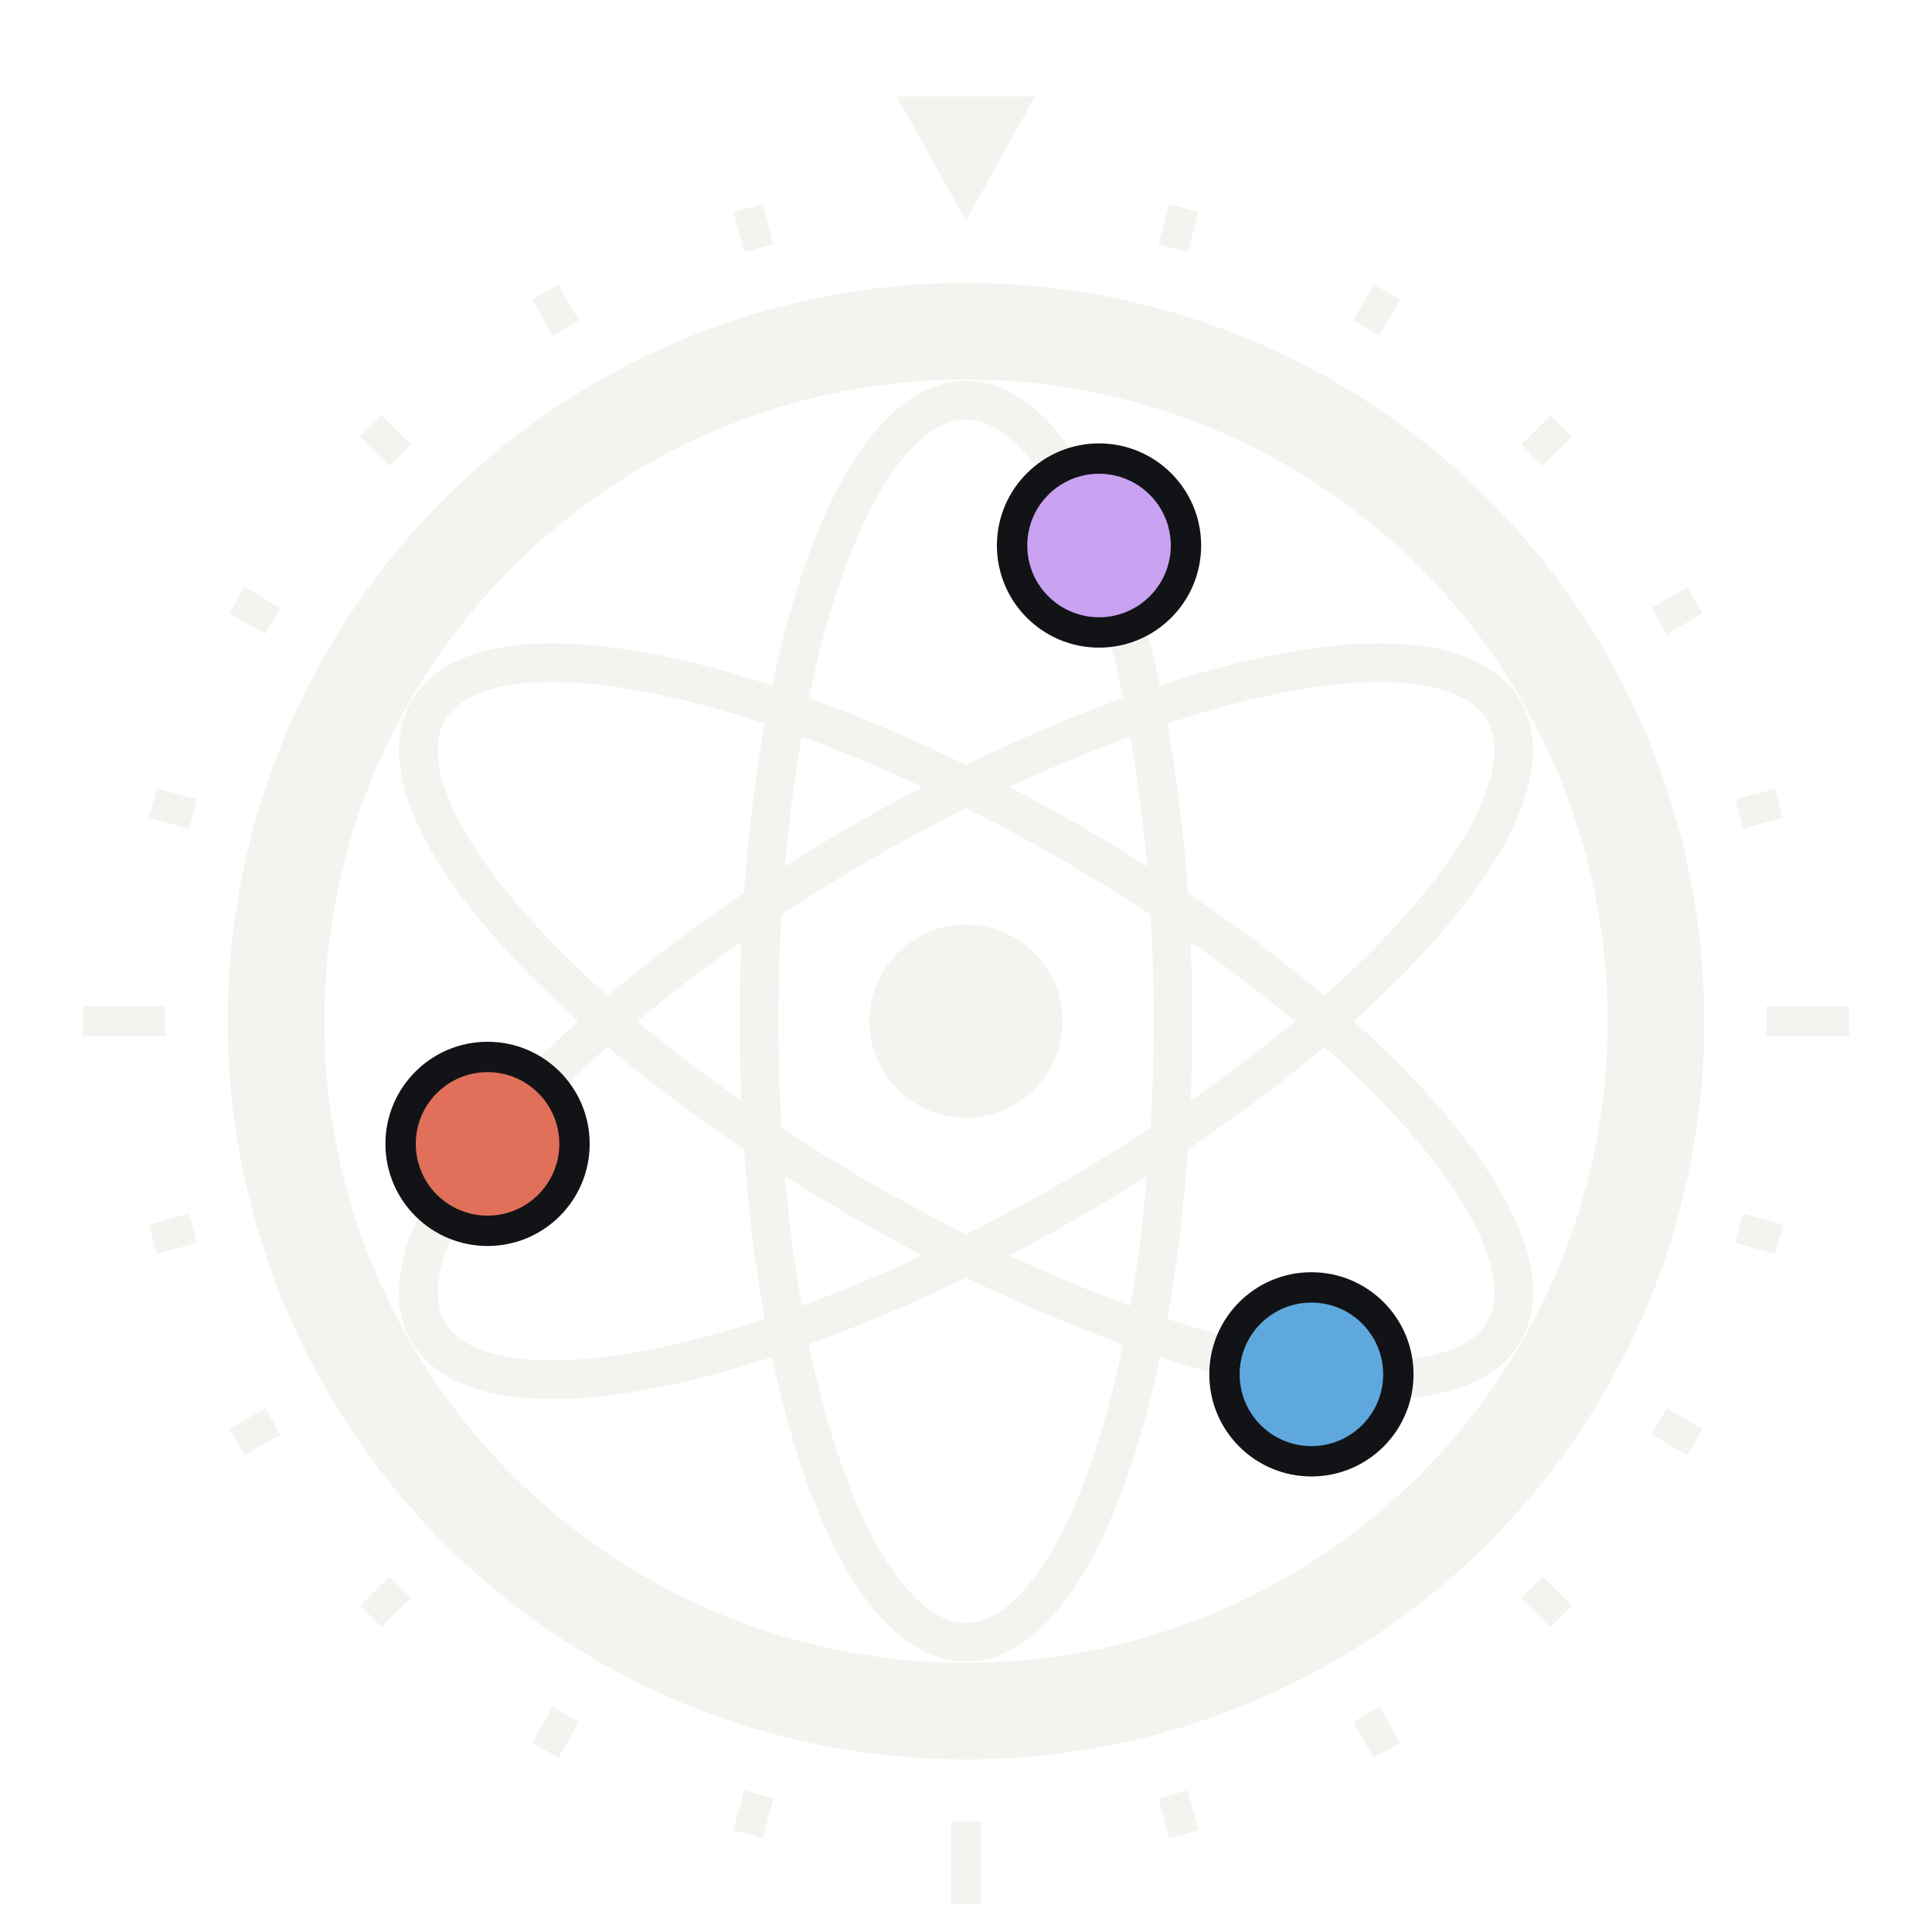
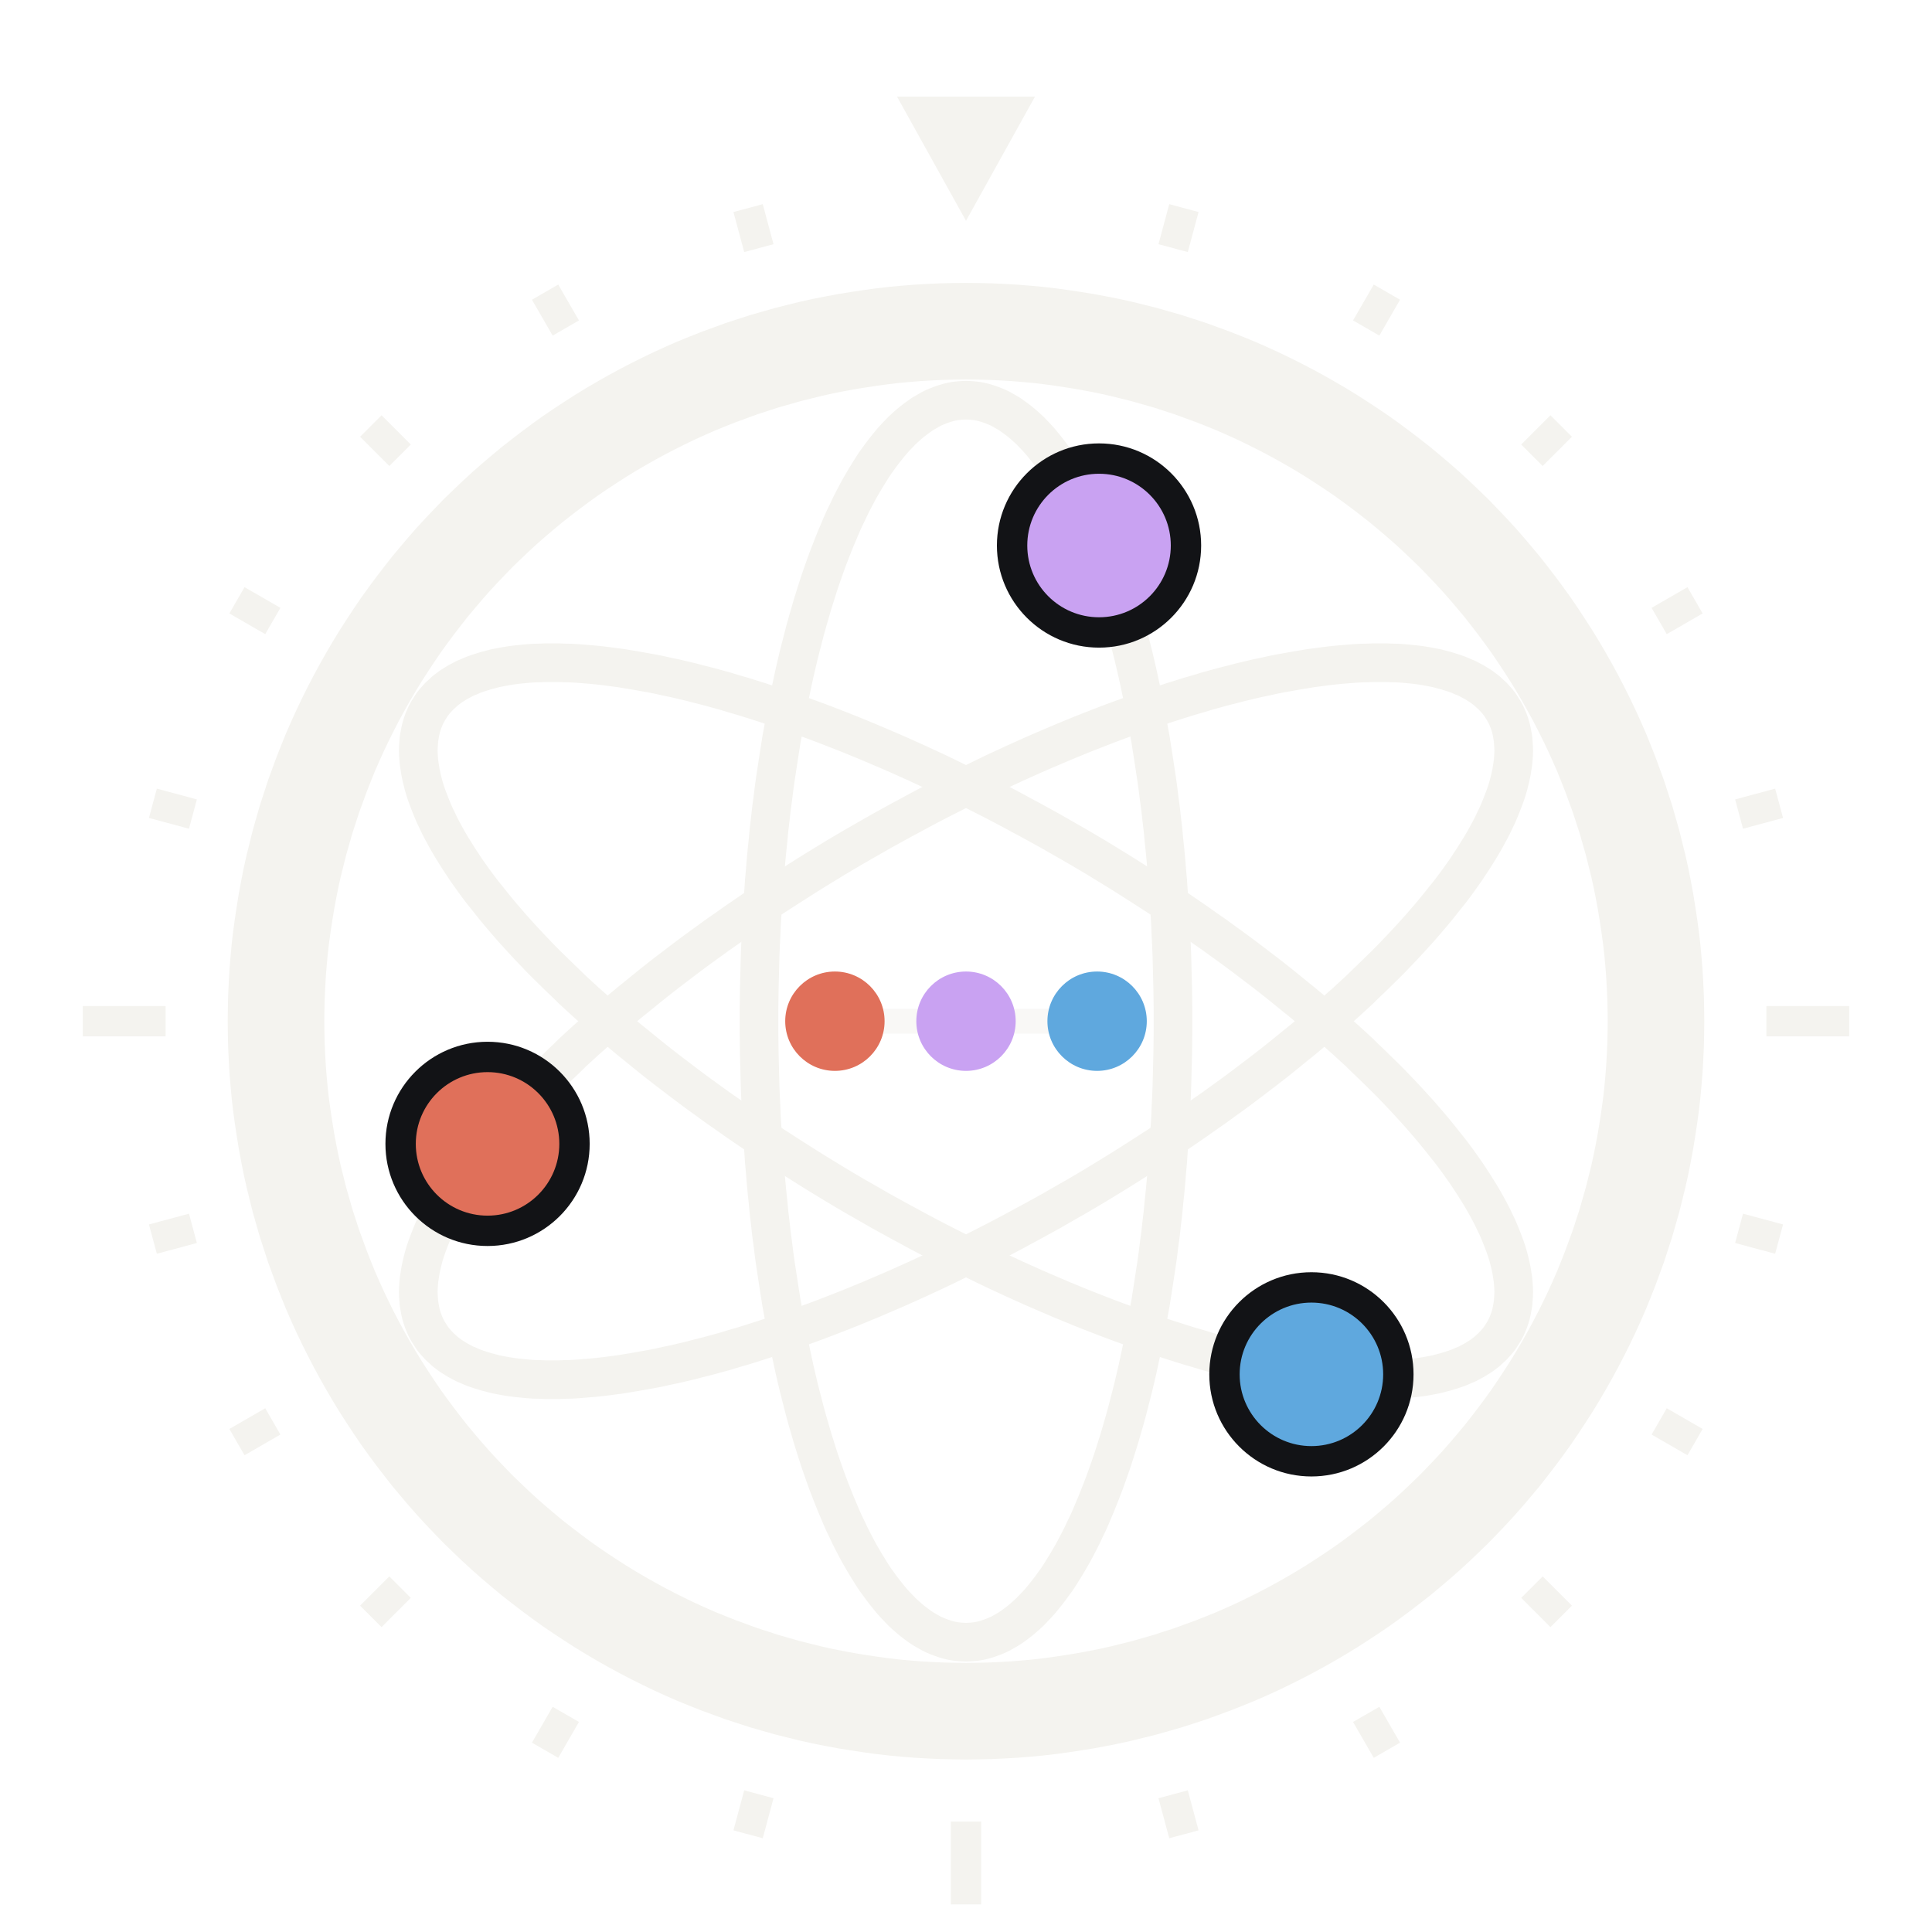
<svg xmlns="http://www.w3.org/2000/svg" viewBox="30 0 140 140" width="512" height="512">
-   <path d="M107.00 74.00L106.98 74.49L106.93 74.97L106.85 75.46L106.73 75.93L106.58 76.39L106.39 76.85L106.18 77.29L105.94 77.71L105.66 78.11L105.36 78.50L105.04 78.86L104.68 79.20L104.31 79.52L103.91 79.80L103.50 80.06L103.07 80.29L102.62 80.49L102.16 80.66L101.69 80.79L101.22 80.89L100.73 80.96L100.24 81.00L99.76 81.00L99.27 80.96L98.78 80.89L98.31 80.79L97.84 80.66L97.38 80.49L96.93 80.29L96.50 80.06L96.09 79.80L95.69 79.52L95.32 79.20L94.96 78.86L94.64 78.50L94.34 78.11L94.06 77.71L93.82 77.29L93.61 76.85L93.42 76.39L93.27 75.93L93.15 75.46L93.07 74.97L93.02 74.49L93.00 74.00L93.02 73.51L93.07 73.03L93.15 72.54L93.27 72.07L93.42 71.61L93.61 71.15L93.82 70.71L94.06 70.29L94.34 69.89L94.64 69.50L94.96 69.14L95.32 68.80L95.69 68.48L96.09 68.20L96.50 67.94L96.93 67.71L97.38 67.51L97.84 67.34L98.31 67.21L98.78 67.11L99.27 67.04L99.76 67.00L100.24 67.00L100.73 67.04L101.22 67.11L101.69 67.21L102.16 67.34L102.62 67.51L103.07 67.71L103.50 67.94L103.91 68.20L104.31 68.48L104.68 68.80L105.04 69.14L105.36 69.50L105.66 69.89L105.94 70.29L106.18 70.71L106.39 71.15L106.58 71.61L106.73 72.07L106.85 72.54L106.93 73.03L106.98 73.51Z" fill="#f4f3ef" fill-rule="evenodd" />
  <path d="M100 16L95 7H105Z" fill="#f4f3ef" fill-rule="evenodd" />
  <path d="M150.00 74.00L149.99 74.87L149.97 75.74L149.93 76.62L149.88 77.49L149.81 78.36L149.73 79.23L149.63 80.09L149.51 80.96L149.38 81.82L149.24 82.68L149.08 83.54L148.91 84.40L148.72 85.25L148.51 86.10L148.30 86.94L148.06 87.78L147.82 88.62L147.55 89.45L147.28 90.28L146.98 91.10L146.68 91.92L146.36 92.73L146.03 93.54L145.68 94.34L145.32 95.13L144.94 95.92L144.55 96.70L144.15 97.47L143.73 98.24L143.30 99.00L142.86 99.75L142.40 100.50L141.93 101.23L141.45 101.96L140.96 102.68L140.45 103.39L139.93 104.09L139.40 104.78L138.86 105.47L138.30 106.14L137.74 106.80L137.16 107.46L136.57 108.10L135.97 108.73L135.36 109.36L134.73 109.97L134.10 110.57L133.46 111.16L132.80 111.74L132.14 112.30L131.47 112.86L130.78 113.40L130.09 113.93L129.39 114.45L128.68 114.96L127.96 115.45L127.23 115.93L126.50 116.40L125.75 116.86L125.00 117.30L124.24 117.73L123.47 118.15L122.70 118.55L121.92 118.94L121.13 119.32L120.34 119.68L119.54 120.03L118.73 120.36L117.92 120.68L117.10 120.98L116.28 121.28L115.45 121.55L114.62 121.82L113.78 122.06L112.94 122.30L112.10 122.51L111.25 122.72L110.40 122.91L109.54 123.08L108.68 123.24L107.82 123.38L106.96 123.51L106.09 123.63L105.23 123.73L104.36 123.81L103.49 123.88L102.62 123.93L101.74 123.97L100.87 123.99L100.00 124.00L99.13 123.99L98.26 123.97L97.38 123.93L96.51 123.88L95.64 123.81L94.77 123.73L93.91 123.63L93.04 123.51L92.18 123.38L91.32 123.24L90.46 123.08L89.60 122.91L88.75 122.72L87.90 122.51L87.06 122.30L86.22 122.06L85.38 121.82L84.55 121.55L83.72 121.28L82.90 120.98L82.08 120.68L81.27 120.36L80.46 120.03L79.66 119.68L78.87 119.32L78.08 118.94L77.30 118.55L76.53 118.15L75.76 117.73L75.00 117.30L74.25 116.86L73.50 116.40L72.77 115.93L72.04 115.45L71.32 114.96L70.61 114.45L69.91 113.93L69.22 113.40L68.53 112.86L67.86 112.30L67.20 111.74L66.54 111.16L65.90 110.57L65.27 109.97L64.64 109.36L64.03 108.73L63.43 108.10L62.84 107.46L62.26 106.80L61.70 106.14L61.14 105.47L60.60 104.78L60.07 104.09L59.55 103.39L59.04 102.68L58.55 101.96L58.07 101.23L57.60 100.50L57.14 99.75L56.70 99.00L56.27 98.24L55.85 97.47L55.45 96.70L55.06 95.92L54.68 95.13L54.32 94.34L53.97 93.54L53.64 92.73L53.32 91.92L53.02 91.10L52.72 90.28L52.45 89.45L52.18 88.62L51.94 87.78L51.70 86.94L51.49 86.10L51.28 85.25L51.09 84.40L50.92 83.54L50.76 82.68L50.62 81.82L50.49 80.96L50.37 80.09L50.27 79.23L50.19 78.36L50.12 77.49L50.07 76.62L50.03 75.74L50.01 74.87L50.00 74.00L50.01 73.13L50.03 72.26L50.07 71.38L50.12 70.51L50.19 69.64L50.27 68.77L50.37 67.91L50.49 67.04L50.62 66.18L50.76 65.32L50.92 64.46L51.09 63.60L51.28 62.75L51.49 61.90L51.70 61.06L51.94 60.22L52.18 59.38L52.45 58.55L52.72 57.72L53.02 56.90L53.32 56.08L53.64 55.27L53.97 54.46L54.32 53.66L54.68 52.87L55.06 52.08L55.45 51.30L55.85 50.53L56.27 49.76L56.70 49.00L57.14 48.25L57.60 47.50L58.07 46.77L58.55 46.04L59.04 45.32L59.55 44.61L60.07 43.91L60.60 43.22L61.14 42.53L61.70 41.86L62.26 41.20L62.84 40.54L63.43 39.90L64.03 39.27L64.64 38.64L65.27 38.03L65.90 37.43L66.54 36.84L67.20 36.26L67.86 35.70L68.53 35.14L69.22 34.60L69.91 34.07L70.61 33.55L71.32 33.04L72.04 32.55L72.77 32.07L73.50 31.60L74.25 31.14L75.00 30.70L75.76 30.27L76.53 29.85L77.30 29.45L78.08 29.06L78.87 28.68L79.66 28.32L80.46 27.97L81.27 27.64L82.08 27.32L82.90 27.02L83.72 26.72L84.55 26.45L85.38 26.18L86.22 25.94L87.06 25.70L87.90 25.49L88.75 25.28L89.60 25.09L90.46 24.92L91.32 24.76L92.18 24.62L93.04 24.49L93.91 24.37L94.77 24.27L95.64 24.19L96.51 24.12L97.38 24.07L98.26 24.03L99.13 24.01L100.00 24.00L100.87 24.01L101.74 24.03L102.62 24.07L103.49 24.12L104.36 24.19L105.23 24.27L106.09 24.37L106.96 24.49L107.82 24.62L108.68 24.76L109.54 24.92L110.40 25.09L111.25 25.28L112.10 25.49L112.94 25.70L113.78 25.94L114.62 26.18L115.45 26.45L116.28 26.72L117.10 27.02L117.92 27.32L118.73 27.64L119.54 27.97L120.34 28.32L121.13 28.68L121.92 29.06L122.70 29.45L123.47 29.85L124.24 30.27L125.00 30.70L125.75 31.14L126.50 31.60L127.23 32.07L127.96 32.55L128.68 33.04L129.39 33.55L130.09 34.07L130.78 34.60L131.47 35.14L132.14 35.70L132.80 36.26L133.46 36.84L134.10 37.43L134.73 38.03L135.36 38.64L135.97 39.27L136.57 39.90L137.16 40.54L137.74 41.20L138.30 41.86L138.86 42.53L139.40 43.22L139.93 43.91L140.45 44.61L140.96 45.32L141.45 46.04L141.93 46.77L142.40 47.50L142.86 48.25L143.30 49.00L143.73 49.76L144.15 50.53L144.55 51.30L144.94 52.08L145.32 52.87L145.68 53.66L146.03 54.46L146.36 55.27L146.68 56.08L146.98 56.90L147.28 57.72L147.55 58.55L147.82 59.38L148.06 60.22L148.30 61.06L148.51 61.90L148.72 62.75L148.91 63.60L149.08 64.46L149.24 65.32L149.38 66.18L149.51 67.04L149.63 67.91L149.73 68.77L149.81 69.64L149.88 70.51L149.93 71.38L149.97 72.26L149.99 73.13Z" fill="none" stroke="#f4f3ef" stroke-width="7" stroke-linejoin="round" />
  <path d="M138.97 96.50L138.83 96.72L138.69 96.94L138.53 97.15L138.35 97.35L138.17 97.55L137.97 97.73L137.77 97.92L137.55 98.09L137.32 98.26L137.08 98.41L136.82 98.57L136.56 98.71L136.29 98.85L136.00 98.97L135.70 99.10L135.39 99.21L135.08 99.31L134.75 99.41L134.41 99.50L134.06 99.59L133.69 99.66L133.32 99.73L132.94 99.79L132.55 99.84L132.15 99.88L131.74 99.92L131.32 99.95L130.89 99.96L130.45 99.98L130.00 99.98L129.54 99.98L129.08 99.96L128.60 99.95L128.11 99.92L127.62 99.88L127.12 99.84L126.61 99.79L126.09 99.73L125.57 99.66L125.03 99.59L124.49 99.50L123.94 99.41L123.39 99.31L122.82 99.21L122.25 99.10L121.68 98.97L121.09 98.85L120.50 98.71L119.91 98.57L119.30 98.41L118.70 98.26L118.08 98.09L117.46 97.92L116.84 97.73L116.21 97.55L115.57 97.35L114.94 97.15L114.29 96.94L113.64 96.72L112.99 96.50L112.33 96.27L111.67 96.03L111.01 95.79L110.34 95.54L109.67 95.28L109.00 95.02L108.32 94.75L107.64 94.47L106.96 94.19L106.28 93.90L105.60 93.61L104.91 93.31L104.22 93.00L103.53 92.69L102.84 92.37L102.15 92.05L101.46 91.72L100.77 91.38L100.07 91.04L99.38 90.70L98.69 90.35L98.00 90.00L97.31 89.64L96.61 89.27L95.93 88.90L95.24 88.53L94.55 88.15L93.86 87.77L93.18 87.38L92.50 86.99L91.82 86.60L91.14 86.20L90.47 85.80L89.80 85.39L89.13 84.98L88.47 84.57L87.81 84.15L87.15 83.73L86.50 83.31L85.85 82.89L85.20 82.46L84.56 82.03L83.93 81.60L83.29 81.16L82.67 80.72L82.05 80.29L81.43 79.84L80.82 79.40L80.22 78.96L79.62 78.51L79.03 78.06L78.45 77.62L77.87 77.17L77.30 76.72L76.73 76.26L76.18 75.81L75.62 75.36L75.08 74.91L74.55 74.45L74.02 74.00L73.50 73.55L72.99 73.09L72.48 72.64L71.99 72.19L71.50 71.74L71.03 71.28L70.56 70.83L70.10 70.38L69.65 69.94L69.20 69.49L68.77 69.04L68.35 68.60L67.94 68.16L67.53 67.71L67.14 67.28L66.76 66.84L66.38 66.40L66.02 65.97L65.67 65.54L65.33 65.11L64.99 64.69L64.67 64.27L64.36 63.85L64.06 63.43L63.77 63.02L63.50 62.61L63.23 62.20L62.98 61.80L62.73 61.40L62.50 61.01L62.28 60.62L62.07 60.23L61.87 59.85L61.69 59.47L61.51 59.10L61.35 58.73L61.20 58.36L61.06 58.00L60.93 57.65L60.81 57.30L60.71 56.96L60.62 56.62L60.54 56.28L60.47 55.95L60.42 55.63L60.37 55.31L60.34 55.00L60.32 54.69L60.31 54.39L60.32 54.10L60.34 53.81L60.36 53.53L60.41 53.25L60.46 52.98L60.52 52.72L60.60 52.46L60.69 52.21L60.79 51.97L60.90 51.73L61.03 51.50L61.17 51.28L61.31 51.06L61.47 50.85L61.65 50.65L61.83 50.45L62.03 50.27L62.23 50.08L62.45 49.91L62.68 49.74L62.92 49.59L63.18 49.43L63.44 49.29L63.71 49.15L64.00 49.03L64.30 48.90L64.61 48.79L64.92 48.69L65.25 48.59L65.59 48.50L65.94 48.41L66.31 48.34L66.68 48.27L67.06 48.21L67.45 48.16L67.85 48.12L68.26 48.08L68.68 48.05L69.11 48.04L69.55 48.02L70.00 48.02L70.46 48.02L70.92 48.04L71.40 48.05L71.89 48.08L72.38 48.12L72.88 48.16L73.39 48.21L73.91 48.27L74.43 48.34L74.97 48.41L75.51 48.50L76.06 48.59L76.61 48.69L77.18 48.79L77.75 48.90L78.32 49.03L78.91 49.15L79.50 49.29L80.09 49.43L80.70 49.59L81.30 49.74L81.92 49.91L82.54 50.08L83.16 50.27L83.79 50.45L84.43 50.65L85.06 50.85L85.71 51.06L86.36 51.28L87.01 51.50L87.67 51.73L88.33 51.97L88.99 52.21L89.66 52.46L90.33 52.72L91.00 52.98L91.68 53.25L92.36 53.53L93.04 53.81L93.72 54.10L94.40 54.39L95.09 54.69L95.78 55.00L96.47 55.31L97.16 55.63L97.85 55.95L98.54 56.28L99.23 56.62L99.93 56.96L100.62 57.30L101.31 57.65L102.00 58.00L102.69 58.36L103.39 58.73L104.07 59.10L104.76 59.47L105.45 59.85L106.14 60.23L106.82 60.62L107.50 61.01L108.18 61.40L108.86 61.80L109.53 62.20L110.20 62.61L110.87 63.02L111.53 63.43L112.19 63.85L112.85 64.27L113.50 64.69L114.15 65.11L114.80 65.54L115.44 65.97L116.07 66.40L116.71 66.84L117.33 67.28L117.95 67.71L118.57 68.16L119.18 68.60L119.78 69.04L120.38 69.49L120.97 69.94L121.55 70.38L122.13 70.83L122.70 71.28L123.27 71.74L123.82 72.19L124.38 72.64L124.92 73.09L125.45 73.55L125.98 74.00L126.50 74.45L127.01 74.91L127.52 75.36L128.01 75.81L128.50 76.26L128.97 76.72L129.44 77.17L129.90 77.62L130.35 78.06L130.80 78.51L131.23 78.96L131.65 79.40L132.06 79.84L132.47 80.29L132.86 80.72L133.24 81.16L133.62 81.60L133.98 82.03L134.33 82.46L134.67 82.89L135.01 83.31L135.33 83.73L135.64 84.15L135.94 84.57L136.23 84.98L136.50 85.39L136.77 85.80L137.02 86.20L137.27 86.60L137.50 86.99L137.72 87.38L137.93 87.77L138.13 88.15L138.31 88.53L138.49 88.90L138.65 89.27L138.80 89.64L138.94 90.00L139.07 90.35L139.19 90.70L139.29 91.04L139.38 91.38L139.46 91.72L139.53 92.05L139.58 92.37L139.63 92.69L139.66 93.00L139.68 93.31L139.69 93.61L139.68 93.90L139.66 94.19L139.64 94.47L139.59 94.75L139.54 95.02L139.48 95.28L139.40 95.54L139.31 95.79L139.21 96.03L139.10 96.27Z" fill="none" stroke="#f4f3ef" stroke-width="2.8" stroke-linejoin="round" />
  <path d="M138.97 51.50L139.10 51.73L139.21 51.97L139.31 52.21L139.40 52.46L139.48 52.72L139.54 52.98L139.59 53.25L139.64 53.53L139.66 53.81L139.68 54.10L139.69 54.39L139.68 54.69L139.66 55.00L139.63 55.31L139.58 55.63L139.53 55.95L139.46 56.28L139.38 56.62L139.29 56.96L139.19 57.30L139.07 57.65L138.94 58.00L138.80 58.36L138.65 58.73L138.49 59.10L138.31 59.47L138.13 59.85L137.93 60.23L137.72 60.62L137.50 61.01L137.27 61.40L137.02 61.80L136.77 62.20L136.50 62.61L136.23 63.02L135.94 63.43L135.64 63.85L135.33 64.27L135.01 64.69L134.67 65.11L134.33 65.54L133.98 65.97L133.62 66.40L133.24 66.84L132.86 67.28L132.47 67.71L132.06 68.16L131.65 68.60L131.23 69.04L130.80 69.49L130.35 69.94L129.90 70.38L129.44 70.83L128.97 71.28L128.50 71.74L128.01 72.19L127.52 72.64L127.01 73.09L126.50 73.55L125.98 74.00L125.45 74.45L124.92 74.91L124.38 75.36L123.82 75.81L123.27 76.26L122.70 76.72L122.13 77.17L121.55 77.62L120.97 78.06L120.38 78.51L119.78 78.96L119.18 79.40L118.57 79.84L117.95 80.29L117.33 80.72L116.71 81.16L116.07 81.60L115.44 82.03L114.80 82.46L114.15 82.89L113.50 83.31L112.85 83.73L112.19 84.15L111.53 84.57L110.87 84.98L110.20 85.39L109.53 85.80L108.86 86.20L108.18 86.60L107.50 86.99L106.82 87.38L106.14 87.77L105.45 88.15L104.76 88.53L104.07 88.90L103.39 89.27L102.69 89.64L102.00 90.00L101.31 90.35L100.62 90.70L99.93 91.04L99.23 91.38L98.54 91.72L97.85 92.05L97.16 92.37L96.47 92.69L95.78 93.00L95.09 93.31L94.40 93.61L93.72 93.90L93.04 94.19L92.36 94.47L91.68 94.75L91.00 95.02L90.33 95.28L89.66 95.54L88.99 95.79L88.33 96.03L87.67 96.27L87.01 96.50L86.36 96.72L85.71 96.94L85.06 97.15L84.43 97.35L83.79 97.55L83.16 97.73L82.54 97.92L81.92 98.09L81.30 98.26L80.70 98.41L80.09 98.57L79.50 98.71L78.91 98.85L78.32 98.97L77.75 99.10L77.18 99.21L76.61 99.31L76.06 99.41L75.51 99.50L74.97 99.59L74.43 99.66L73.91 99.73L73.39 99.79L72.88 99.84L72.38 99.88L71.89 99.92L71.40 99.95L70.92 99.96L70.46 99.98L70.00 99.98L69.55 99.98L69.11 99.96L68.68 99.95L68.26 99.92L67.85 99.88L67.45 99.84L67.06 99.79L66.68 99.73L66.31 99.66L65.94 99.59L65.59 99.50L65.25 99.41L64.92 99.31L64.61 99.21L64.30 99.10L64.00 98.97L63.71 98.85L63.44 98.71L63.18 98.57L62.92 98.41L62.68 98.26L62.45 98.09L62.23 97.92L62.03 97.73L61.83 97.55L61.65 97.35L61.47 97.15L61.31 96.94L61.17 96.72L61.03 96.50L60.90 96.27L60.79 96.03L60.69 95.79L60.60 95.54L60.52 95.28L60.46 95.02L60.41 94.75L60.36 94.47L60.34 94.19L60.32 93.90L60.31 93.61L60.32 93.31L60.34 93.00L60.37 92.69L60.42 92.37L60.47 92.05L60.54 91.72L60.62 91.38L60.71 91.04L60.81 90.70L60.93 90.35L61.06 90.00L61.20 89.64L61.35 89.27L61.51 88.90L61.69 88.53L61.87 88.15L62.07 87.77L62.28 87.38L62.50 86.99L62.73 86.60L62.98 86.20L63.23 85.80L63.50 85.39L63.77 84.98L64.06 84.57L64.36 84.15L64.67 83.73L64.99 83.31L65.33 82.89L65.67 82.46L66.02 82.03L66.38 81.60L66.76 81.16L67.14 80.72L67.53 80.29L67.94 79.84L68.35 79.40L68.77 78.96L69.20 78.51L69.65 78.06L70.10 77.62L70.56 77.17L71.03 76.72L71.50 76.26L71.99 75.81L72.48 75.36L72.99 74.91L73.50 74.45L74.02 74.00L74.55 73.55L75.08 73.09L75.62 72.64L76.18 72.19L76.73 71.74L77.30 71.28L77.87 70.83L78.45 70.38L79.03 69.94L79.62 69.49L80.22 69.04L80.82 68.60L81.43 68.16L82.05 67.71L82.67 67.28L83.29 66.84L83.93 66.40L84.56 65.97L85.20 65.54L85.85 65.11L86.50 64.69L87.15 64.27L87.81 63.85L88.47 63.43L89.13 63.02L89.80 62.61L90.47 62.20L91.14 61.80L91.82 61.40L92.50 61.01L93.18 60.62L93.86 60.23L94.55 59.85L95.24 59.47L95.93 59.10L96.61 58.73L97.31 58.36L98.00 58.00L98.69 57.65L99.38 57.30L100.07 56.96L100.77 56.62L101.46 56.28L102.15 55.95L102.84 55.63L103.53 55.31L104.22 55.00L104.91 54.69L105.60 54.39L106.28 54.10L106.96 53.81L107.64 53.53L108.32 53.25L109.00 52.98L109.67 52.72L110.34 52.46L111.01 52.21L111.67 51.97L112.33 51.73L112.99 51.50L113.64 51.28L114.29 51.06L114.94 50.85L115.57 50.65L116.21 50.45L116.84 50.27L117.46 50.08L118.08 49.91L118.70 49.74L119.30 49.59L119.91 49.43L120.50 49.29L121.09 49.15L121.68 49.03L122.25 48.90L122.82 48.79L123.39 48.69L123.94 48.59L124.49 48.50L125.03 48.41L125.57 48.34L126.09 48.27L126.61 48.21L127.12 48.16L127.62 48.12L128.11 48.08L128.60 48.05L129.08 48.04L129.54 48.02L130.00 48.02L130.45 48.02L130.89 48.04L131.32 48.05L131.74 48.08L132.15 48.12L132.55 48.16L132.94 48.21L133.32 48.27L133.69 48.34L134.06 48.41L134.41 48.50L134.75 48.59L135.08 48.69L135.39 48.79L135.70 48.90L136.00 49.03L136.29 49.15L136.56 49.29L136.82 49.43L137.08 49.59L137.32 49.74L137.55 49.91L137.77 50.08L137.97 50.27L138.17 50.45L138.35 50.65L138.53 50.85L138.69 51.06L138.83 51.28Z" fill="none" stroke="#f4f3ef" stroke-width="2.8" stroke-linejoin="round" />
  <path d="M100.00 119.00L99.74 118.99L99.48 118.97L99.21 118.94L98.95 118.89L98.69 118.83L98.43 118.75L98.17 118.66L97.91 118.56L97.65 118.45L97.40 118.32L97.14 118.17L96.88 118.02L96.63 117.85L96.37 117.66L96.12 117.47L95.87 117.26L95.61 117.03L95.36 116.80L95.12 116.55L94.87 116.29L94.62 116.01L94.38 115.72L94.14 115.42L93.90 115.11L93.66 114.78L93.42 114.45L93.19 114.10L92.96 113.73L92.73 113.36L92.50 112.97L92.27 112.57L92.05 112.16L91.83 111.74L91.61 111.31L91.40 110.86L91.18 110.41L90.97 109.94L90.77 109.46L90.56 108.97L90.36 108.47L90.16 107.96L89.96 107.44L89.77 106.91L89.58 106.37L89.39 105.82L89.21 105.26L89.03 104.69L88.85 104.11L88.68 103.52L88.51 102.93L88.34 102.32L88.18 101.70L88.02 101.08L87.86 100.45L87.71 99.81L87.56 99.16L87.42 98.51L87.28 97.85L87.14 97.18L87.01 96.50L86.88 95.82L86.76 95.13L86.63 94.43L86.52 93.73L86.41 93.02L86.30 92.30L86.19 91.58L86.09 90.86L86.00 90.13L85.90 89.39L85.82 88.65L85.73 87.91L85.66 87.16L85.58 86.40L85.51 85.65L85.45 84.89L85.38 84.12L85.33 83.36L85.28 82.59L85.23 81.81L85.18 81.04L85.15 80.26L85.11 79.48L85.08 78.70L85.06 77.92L85.04 77.14L85.02 76.36L85.01 75.57L85.00 74.79L85.00 74.00L85.00 73.21L85.01 72.43L85.02 71.64L85.04 70.86L85.06 70.08L85.08 69.30L85.11 68.52L85.15 67.74L85.18 66.96L85.23 66.19L85.28 65.41L85.33 64.64L85.38 63.88L85.45 63.11L85.51 62.35L85.58 61.60L85.66 60.84L85.73 60.09L85.82 59.35L85.90 58.61L86.00 57.87L86.09 57.14L86.19 56.42L86.30 55.70L86.41 54.98L86.52 54.27L86.63 53.57L86.76 52.87L86.88 52.18L87.01 51.50L87.14 50.82L87.28 50.15L87.42 49.49L87.56 48.84L87.71 48.19L87.86 47.55L88.02 46.92L88.18 46.30L88.34 45.68L88.51 45.07L88.68 44.48L88.85 43.89L89.03 43.31L89.21 42.74L89.39 42.18L89.58 41.63L89.77 41.09L89.96 40.56L90.16 40.04L90.36 39.53L90.56 39.03L90.77 38.54L90.97 38.06L91.18 37.59L91.40 37.14L91.61 36.69L91.83 36.26L92.05 35.84L92.27 35.43L92.50 35.03L92.73 34.64L92.96 34.27L93.19 33.90L93.42 33.55L93.66 33.22L93.90 32.89L94.14 32.58L94.38 32.28L94.62 31.99L94.87 31.71L95.12 31.45L95.36 31.20L95.61 30.97L95.87 30.74L96.12 30.53L96.37 30.34L96.63 30.15L96.88 29.98L97.14 29.83L97.40 29.68L97.65 29.55L97.91 29.44L98.17 29.34L98.43 29.25L98.69 29.17L98.95 29.11L99.21 29.06L99.48 29.03L99.74 29.01L100.00 29.00L100.26 29.01L100.52 29.03L100.79 29.06L101.05 29.11L101.31 29.17L101.57 29.25L101.83 29.34L102.09 29.44L102.35 29.55L102.60 29.68L102.86 29.83L103.12 29.98L103.37 30.15L103.63 30.34L103.88 30.53L104.13 30.74L104.39 30.97L104.64 31.20L104.88 31.45L105.13 31.71L105.38 31.99L105.62 32.28L105.86 32.58L106.10 32.89L106.34 33.22L106.58 33.55L106.81 33.90L107.04 34.27L107.27 34.64L107.50 35.03L107.73 35.43L107.95 35.84L108.17 36.26L108.39 36.69L108.60 37.14L108.82 37.59L109.03 38.06L109.23 38.54L109.44 39.03L109.64 39.53L109.84 40.04L110.04 40.56L110.23 41.09L110.42 41.63L110.61 42.18L110.79 42.74L110.97 43.31L111.15 43.89L111.32 44.48L111.49 45.07L111.66 45.68L111.82 46.30L111.98 46.92L112.14 47.55L112.29 48.19L112.44 48.84L112.58 49.49L112.72 50.15L112.86 50.82L112.99 51.50L113.12 52.18L113.24 52.87L113.37 53.57L113.48 54.27L113.59 54.98L113.70 55.70L113.81 56.42L113.91 57.14L114.00 57.87L114.10 58.61L114.18 59.35L114.27 60.09L114.34 60.84L114.42 61.60L114.49 62.35L114.55 63.11L114.62 63.88L114.67 64.64L114.72 65.41L114.77 66.19L114.82 66.96L114.85 67.74L114.89 68.52L114.92 69.30L114.94 70.08L114.96 70.86L114.98 71.64L114.99 72.43L115.00 73.21L115.00 74.00L115.00 74.79L114.99 75.57L114.98 76.36L114.96 77.14L114.94 77.92L114.92 78.70L114.89 79.48L114.85 80.26L114.82 81.04L114.77 81.81L114.72 82.59L114.67 83.36L114.62 84.12L114.55 84.89L114.49 85.65L114.42 86.40L114.34 87.16L114.27 87.91L114.18 88.65L114.10 89.39L114.00 90.13L113.91 90.86L113.81 91.58L113.70 92.30L113.59 93.02L113.48 93.73L113.37 94.43L113.24 95.13L113.12 95.82L112.99 96.50L112.86 97.18L112.72 97.85L112.58 98.51L112.44 99.16L112.29 99.81L112.14 100.45L111.98 101.08L111.82 101.70L111.66 102.32L111.49 102.93L111.32 103.52L111.15 104.11L110.97 104.69L110.79 105.26L110.61 105.82L110.42 106.37L110.23 106.91L110.04 107.44L109.84 107.96L109.64 108.47L109.44 108.97L109.23 109.46L109.03 109.94L108.82 110.41L108.60 110.86L108.39 111.31L108.17 111.74L107.95 112.16L107.73 112.57L107.50 112.97L107.27 113.36L107.04 113.73L106.81 114.10L106.58 114.45L106.34 114.78L106.10 115.11L105.86 115.42L105.62 115.72L105.38 116.01L105.13 116.29L104.88 116.55L104.64 116.80L104.39 117.03L104.13 117.26L103.88 117.47L103.63 117.66L103.37 117.85L103.12 118.02L102.86 118.17L102.60 118.32L102.35 118.45L102.09 118.56L101.83 118.66L101.57 118.75L101.31 118.83L101.05 118.89L100.79 118.94L100.52 118.97L100.26 118.99Z" fill="none" stroke="#f4f3ef" stroke-width="2.8" stroke-linejoin="round" />
  <path d="M115.01 17.98L115.79 15.08M129.00 23.77L130.50 21.17M141.01 32.99L143.13 30.87M150.23 45.00L152.83 43.50M156.02 58.99L158.92 58.21M158.00 74.00L164.00 74.00M156.02 89.01L158.92 89.79M150.23 103.00L152.83 104.50M141.01 115.01L143.13 117.13M129.00 124.23L130.50 126.83M115.01 130.02L115.79 132.92M100.00 132.00L100.00 138.00M84.99 130.02L84.21 132.92M71.00 124.23L69.50 126.83M58.99 115.01L56.87 117.13M49.77 103.00L47.17 104.50M43.98 89.01L41.08 89.79M42.00 74.00L36.00 74.00M43.98 58.99L41.08 58.21M49.77 45.00L47.17 43.50M58.99 32.99L56.87 30.87M71.00 23.77L69.50 21.17M84.99 17.98L84.21 15.08" fill="none" stroke="#f4f3ef" stroke-width="2.2" stroke-linejoin="round" />
+   <path d="M90.5 74H109.5" stroke="#f4f3ef" stroke-width="1.8" opacity=".55" />
+   <circle cx="90.5" cy="74" r="3.6" fill="#e0705a" />
+   <circle cx="100" cy="74" r="3.6" fill="#c9a2f2" />
+   <circle cx="109.5" cy="74" r="3.6" fill="#5fa8de" />
  <circle cx="109.64" cy="39.53" r="7.4" fill="#121316" />
  <circle cx="109.64" cy="39.53" r="5.2" fill="#c9a2f2" />
  <circle cx="65.33" cy="82.89" r="7.4" fill="#121316" />
  <circle cx="65.33" cy="82.89" r="5.2" fill="#e0705a" />
  <circle cx="125.03" cy="99.59" r="7.4" fill="#121316" />
  <circle cx="125.03" cy="99.59" r="5.2" fill="#5fa8de" />
</svg>
